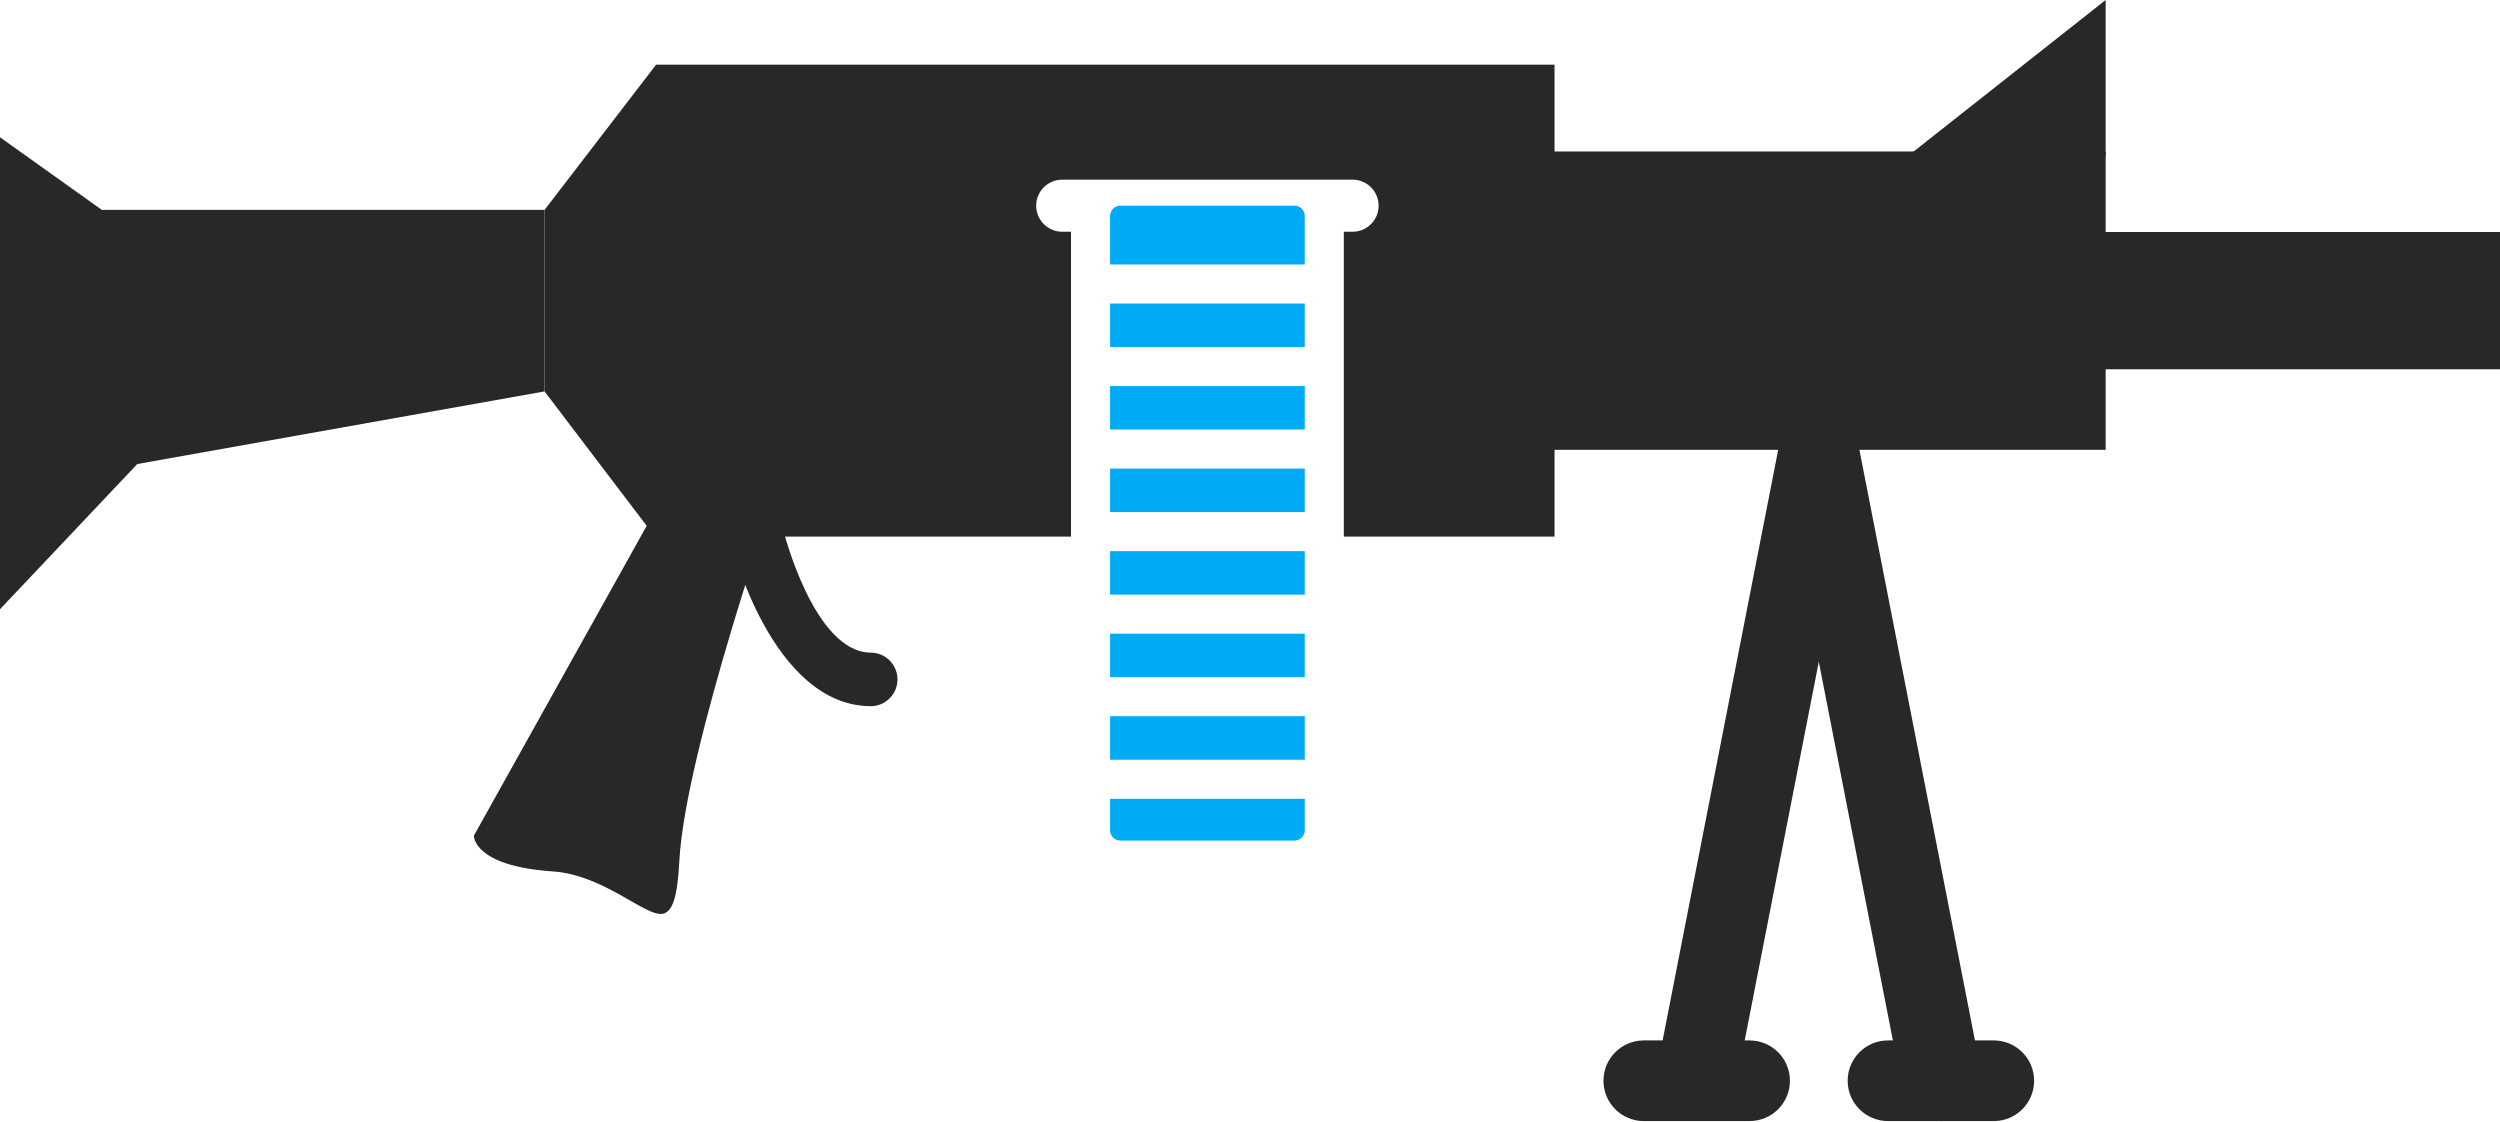
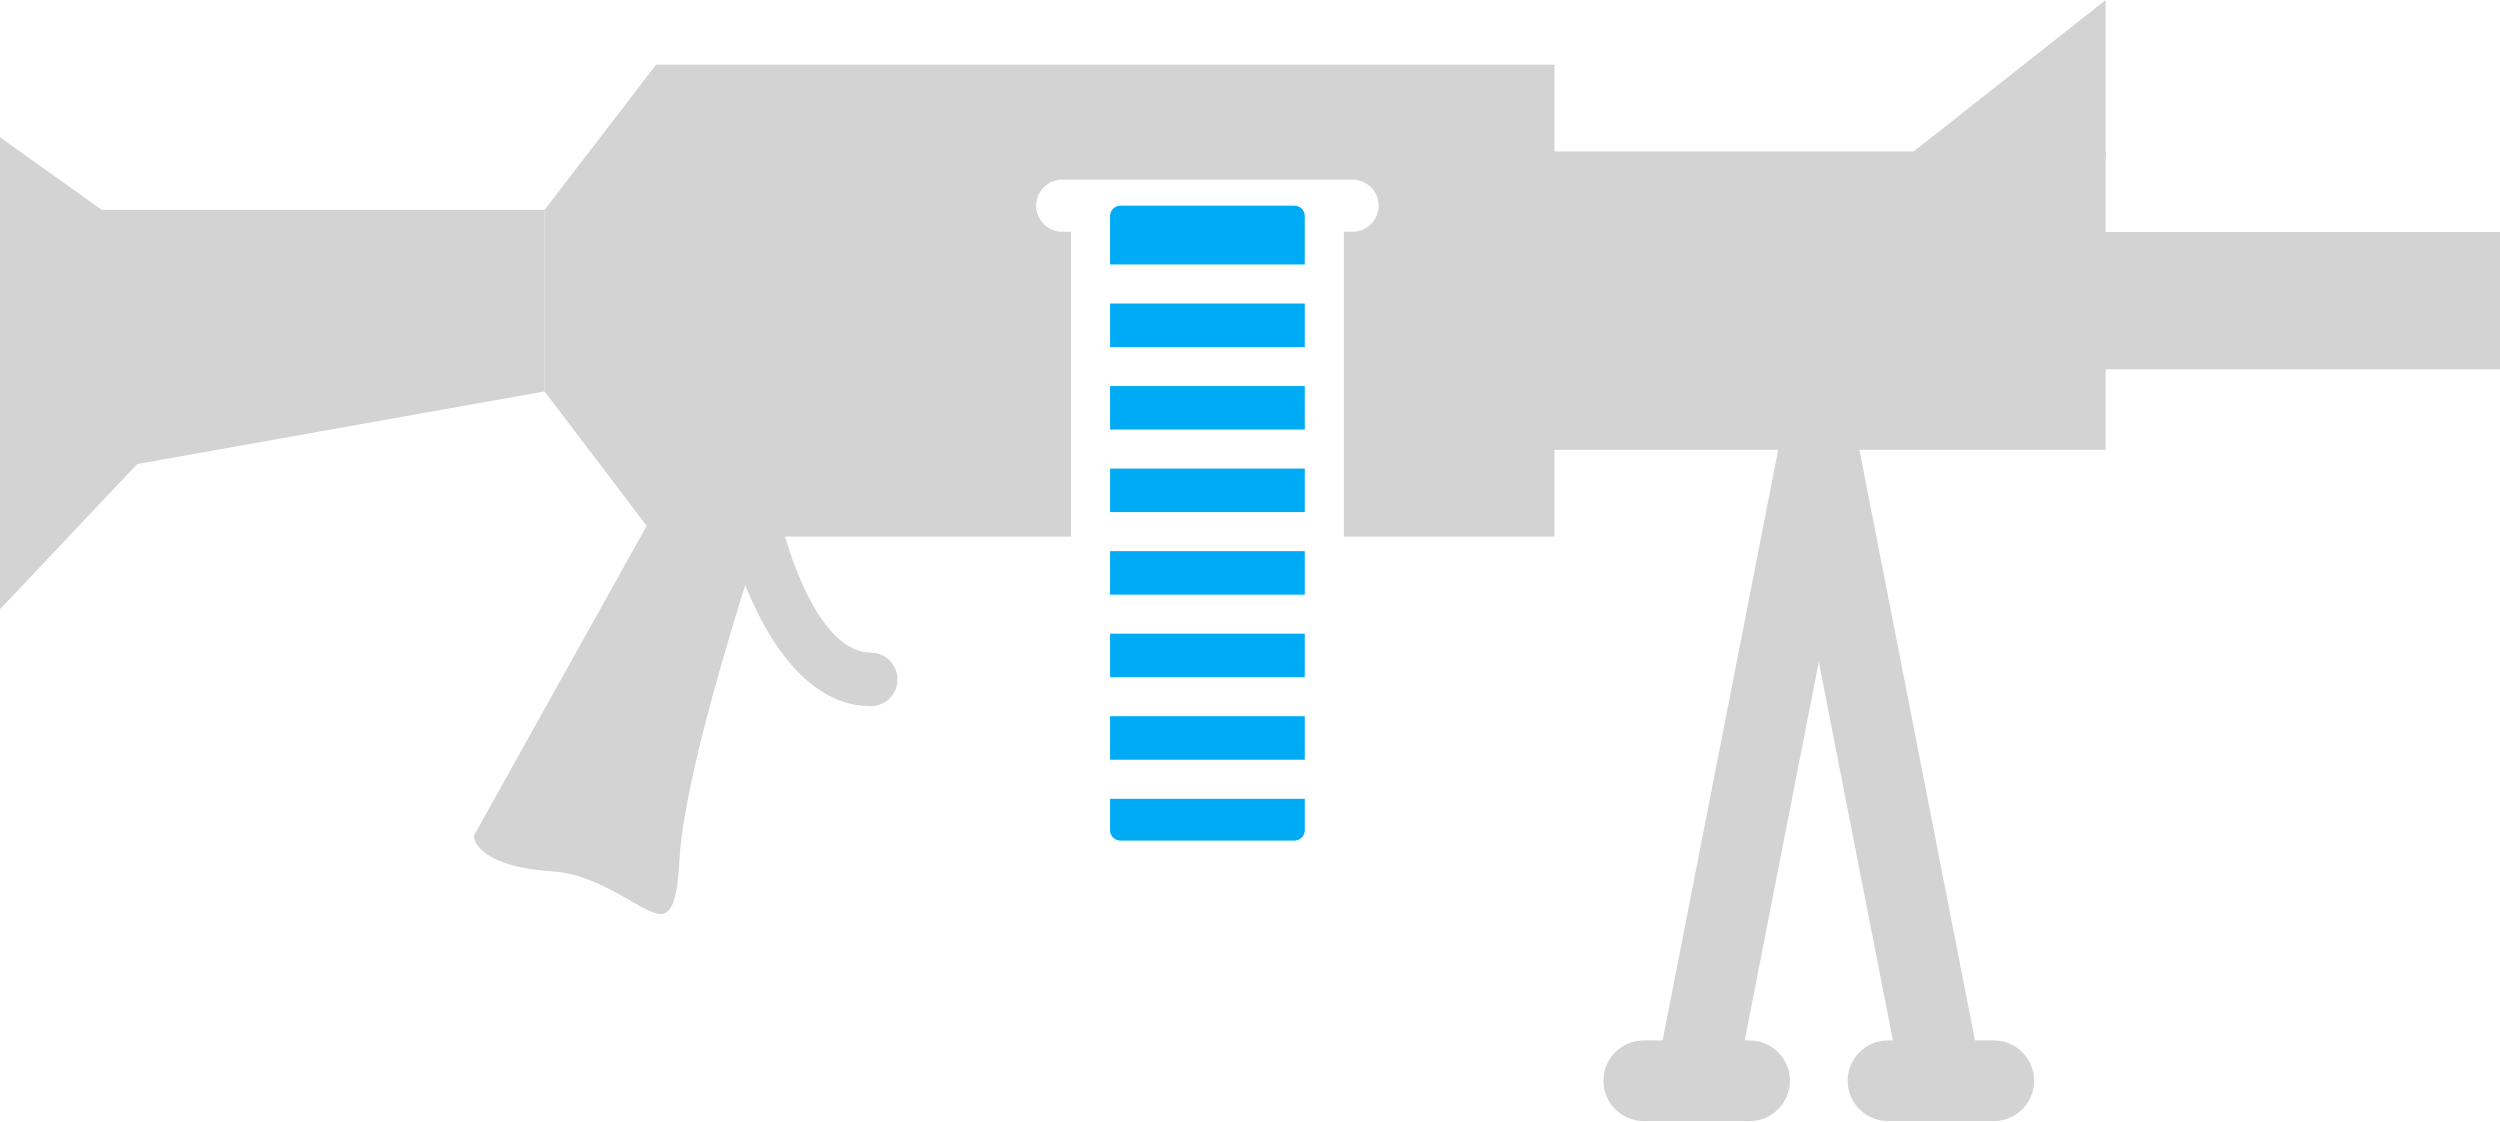
<svg xmlns="http://www.w3.org/2000/svg" id="Layer_2" data-name="Layer 2" viewBox="0 0 179.82 80.636">
  <g id="Color" fill="#00ABF6">
    <path d="M80.586,14.795h12.523c.407,0,.74.333.74.741v3.487h-14.004v-3.487c0-.408.333-.741.741-.741h0ZM93.85,21.833v3.127h-14.004v-3.127h14.004ZM93.85,27.77v3.127h-14.004v-3.127h14.004ZM93.85,33.707v3.127h-14.004v-3.127h14.004ZM93.85,39.644v3.127h-14.004v-3.127h14.004ZM93.85,45.58v3.127h-14.004v-3.127h14.004ZM93.85,51.517v3.127h-14.004v-3.127h14.004ZM93.85,57.454v2.267c0,.408-.333.741-.74.741h-12.523c-.407,0-.741-.333-.741-.741v-2.267h14.004Z" fill-rule="evenodd" />
  </g>
  <g id="Grey" fill="#282828">
-     <path d="M133.666,33.072c.306-1.57-.718-3.092-2.289-3.399-1.57-.306-3.092.718-3.398,2.288l-8.849,45.219c-.306,1.57.719,3.092,2.289,3.399,1.57.306,3.092-.719,3.398-2.289l8.849-45.219Z" />
-     <path d="M118.233,74.836c-1.601,0-2.899,1.298-2.899,2.9s1.298,2.9,2.899,2.9h7.613c1.602,0,2.9-1.298,2.9-2.9s-1.299-2.9-2.9-2.9h-7.613Z" />
-     <path d="M133.666,31.962c-.307-1.57-1.829-2.595-3.399-2.288-1.57.307-2.595,1.829-2.288,3.399l8.849,45.219c.306,1.57,1.828,2.595,3.397,2.289,1.571-.307,2.596-1.829,2.289-3.399l-8.848-45.219Z" />
-     <path d="M143.41,80.636c1.601,0,2.9-1.298,2.9-2.9s-1.299-2.9-2.9-2.9h-7.612c-1.602,0-2.9,1.298-2.9,2.9s1.299,2.9,2.9,2.9h7.612Z" />
-     <polygon points="0 9.874 7.325 15.097 39.169 15.097 39.169 28.153 9.875 33.376 0 43.821 0 9.874" fill-rule="evenodd" />
-     <path d="M47.106,38.599l-7.937-10.445v-13.057s8.022-10.445,8.022-10.445h64.624s0,33.947,0,33.947h-15.157v-21.93h.63c1.034,0,1.873-.839,1.873-1.873s-.839-1.873-1.873-1.873h-20.883c-1.035,0-1.874.838-1.874,1.873s.839,1.873,1.874,1.873h.63v21.93h-29.929Z" fill-rule="evenodd" />
-     <rect x="109.245" y="10.896" width="42.21" height="21.458" />
-     <rect x="148.394" y="16.689" width="31.426" height="9.873" />
-     <polygon points="151.455 0 151.455 11.29 137.147 11.29 151.455 0" fill-rule="evenodd" />
-     <path d="M55.106,37.471h-8.395l-12.627,22.639s-.08,2.182,5.691,2.571c3.726.251,6.769,3.384,7.956,3.032.651-.193.999-1.193,1.133-3.783.206-4.005,2.059-10.96,3.693-16.432,1.35-4.52,2.55-8.027,2.55-8.027Z" fill-rule="evenodd" />
-     <path d="M56.341,38.13c-.258-1.034-1.307-1.663-2.341-1.404-1.034.258-1.663,1.307-1.404,2.341.008.034,2.908,11.689,10.025,11.728,1.063.004,1.929-.855,1.933-1.918.004-1.064-.854-1.93-1.918-1.934-4.099-.023-6.287-8.787-6.294-8.813Z" />
+     <path d="M133.666,33.072c.306-1.57-.718-3.092-2.289-3.399-1.57-.306-3.092.718-3.398,2.288l-8.849,45.219c-.306,1.57.719,3.092,2.289,3.399,1.57.306,3.092-.719,3.398-2.289l8.849-45.219Z" fill="#D3D3D3" />
+     <path d="M118.233,74.836c-1.601,0-2.899,1.298-2.899,2.9s1.298,2.9,2.899,2.9h7.613c1.602,0,2.9-1.298,2.9-2.9s-1.299-2.9-2.9-2.9h-7.613Z" fill="#D3D3D3" />
+     <path d="M133.666,31.962c-.307-1.57-1.829-2.595-3.399-2.288-1.57.307-2.595,1.829-2.288,3.399l8.849,45.219c.306,1.57,1.828,2.595,3.397,2.289,1.571-.307,2.596-1.829,2.289-3.399l-8.848-45.219Z" fill="#D3D3D3" />
+     <path d="M143.41,80.636c1.601,0,2.9-1.298,2.9-2.9s-1.299-2.9-2.9-2.9h-7.612c-1.602,0-2.9,1.298-2.9,2.9s1.299,2.9,2.9,2.9h7.612Z" fill="#D3D3D3" />
+     <polygon points="0 9.874 7.325 15.097 39.169 15.097 39.169 28.153 9.875 33.376 0 43.821 0 9.874" fill-rule="evenodd" fill="#D3D3D3" />
+     <path d="M47.106,38.599l-7.937-10.445v-13.057s8.022-10.445,8.022-10.445h64.624s0,33.947,0,33.947h-15.157v-21.93h.63c1.034,0,1.873-.839,1.873-1.873s-.839-1.873-1.873-1.873h-20.883c-1.035,0-1.874.838-1.874,1.873s.839,1.873,1.874,1.873h.63v21.93h-29.929Z" fill-rule="evenodd" fill="#D3D3D3" />
+     <rect x="109.245" y="10.896" width="42.21" height="21.458" fill="#D3D3D3" />
+     <rect x="148.394" y="16.689" width="31.426" height="9.873" fill="#D3D3D3" />
+     <polygon points="151.455 0 151.455 11.29 137.147 11.29 151.455 0" fill-rule="evenodd" fill="#D3D3D3" />
+     <path d="M55.106,37.471h-8.395l-12.627,22.639s-.08,2.182,5.691,2.571c3.726.251,6.769,3.384,7.956,3.032.651-.193.999-1.193,1.133-3.783.206-4.005,2.059-10.96,3.693-16.432,1.35-4.52,2.55-8.027,2.55-8.027Z" fill-rule="evenodd" fill="#D3D3D3" />
+     <path d="M56.341,38.13c-.258-1.034-1.307-1.663-2.341-1.404-1.034.258-1.663,1.307-1.404,2.341.008.034,2.908,11.689,10.025,11.728,1.063.004,1.929-.855,1.933-1.918.004-1.064-.854-1.93-1.918-1.934-4.099-.023-6.287-8.787-6.294-8.813Z" fill="#D3D3D3" />
  </g>
</svg>
